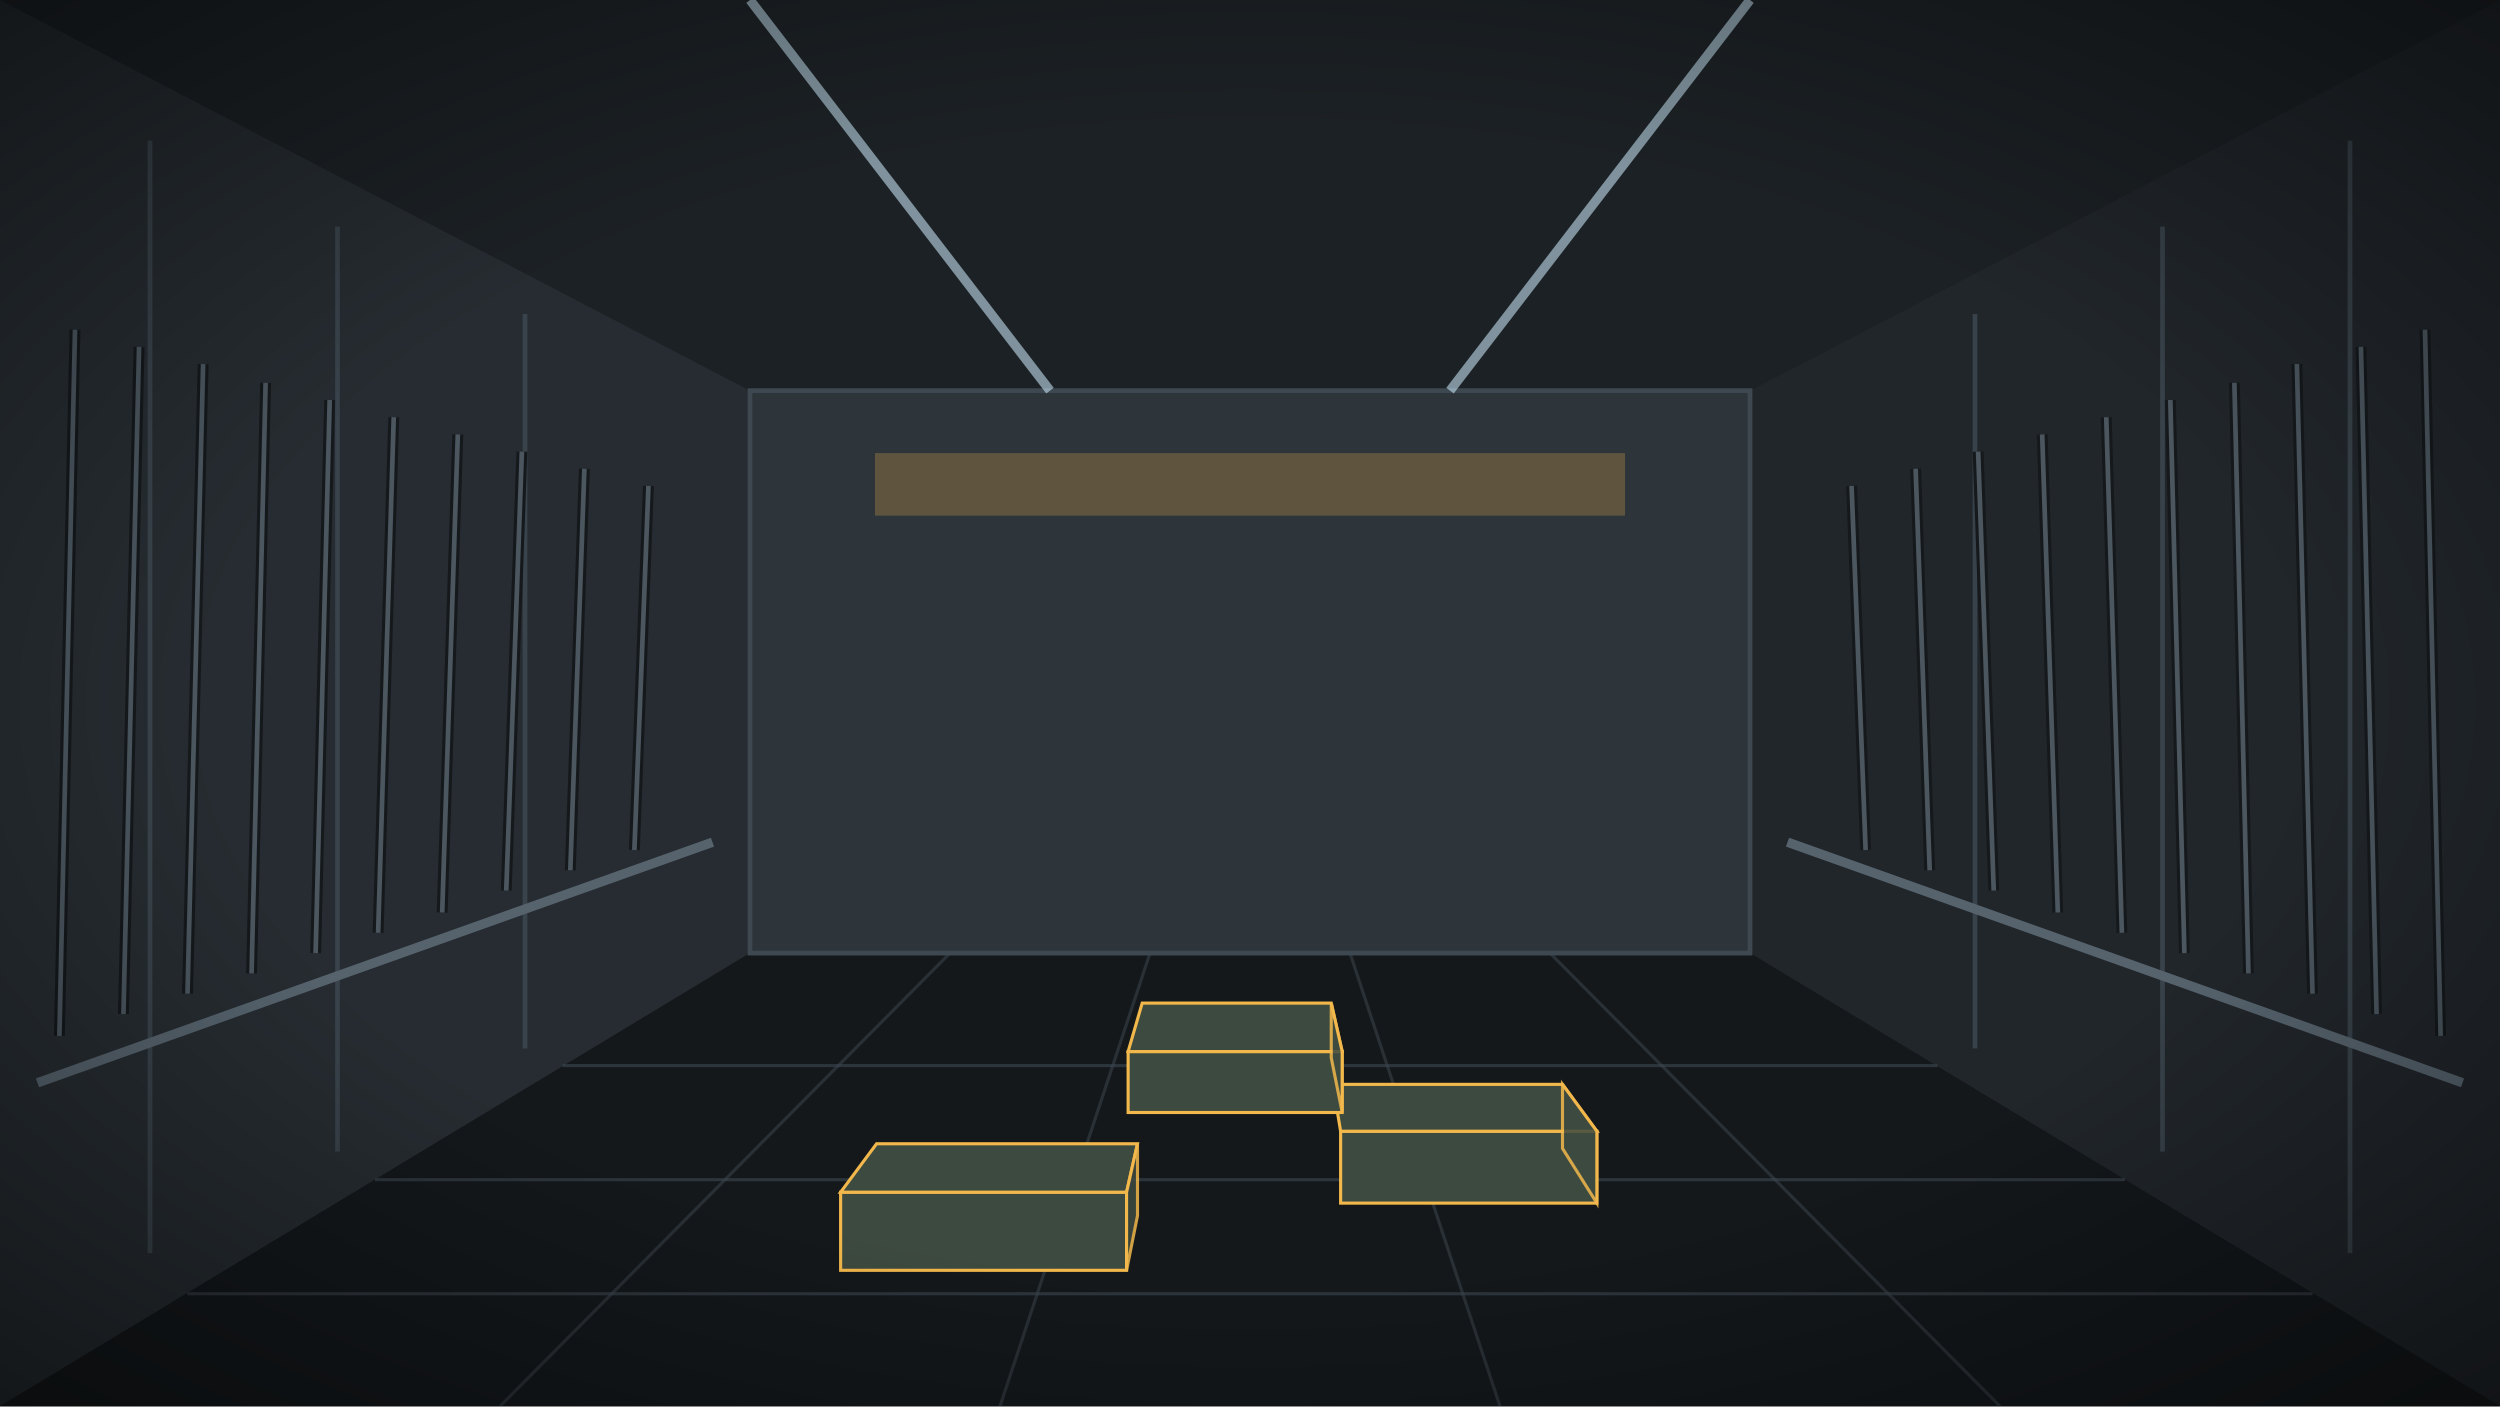
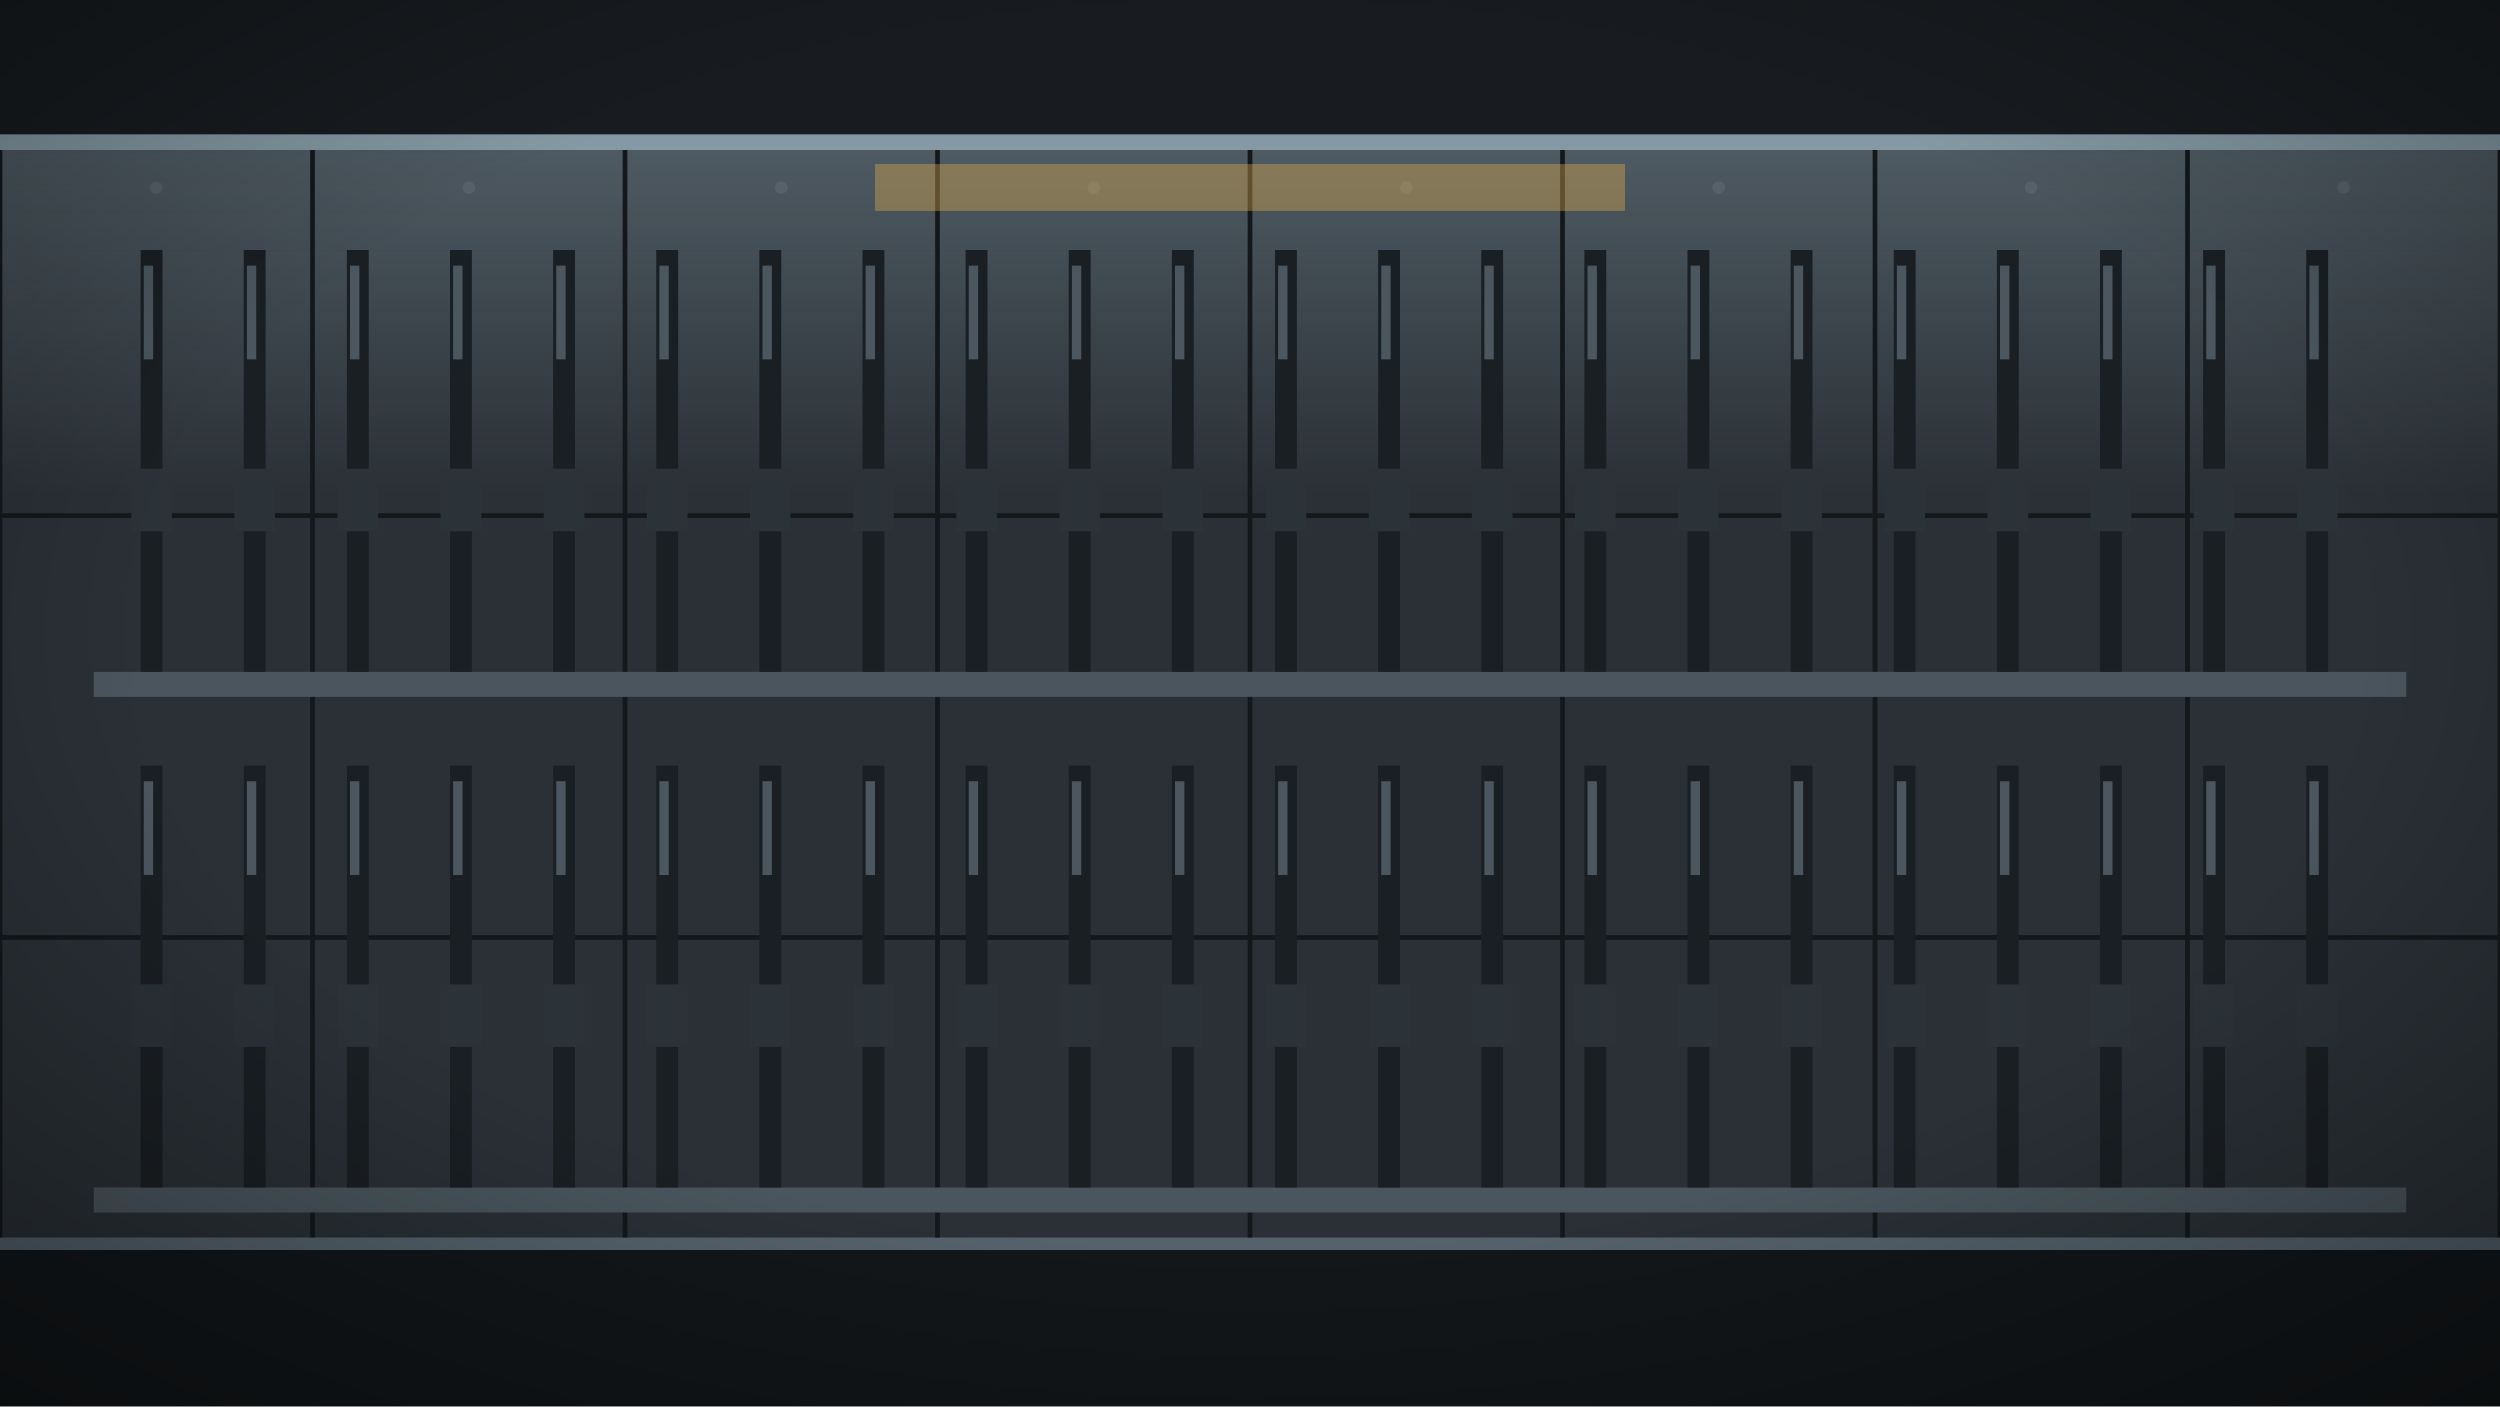
<svg xmlns="http://www.w3.org/2000/svg" viewBox="0 0 1600 900" preserveAspectRatio="xMidYMid slice">
  <defs>
-     <linearGradient id="sw" x1="0" y1="0" x2="0" y2="1">
-       <stop offset="0" stop-color="#9fe7ff" stop-opacity=".35" />
-       <stop offset="1" stop-color="#9fe7ff" stop-opacity="0" />
+     <linearGradient id="swiatlo" x1="0" y1="0" x2="0" y2="1">
+       <stop offset="0" stop-color="#cfefff" stop-opacity=".22" />
+       <stop offset="1" stop-color="#cfefff" stop-opacity="0" />
    </linearGradient>
-     <radialGradient id="cien" cx=".5" cy=".5" r=".75">
+     <radialGradient id="cien" cx=".5" cy=".45" r=".8">
      <stop offset=".55" stop-color="#000" stop-opacity="0" />
-       <stop offset="1" stop-color="#000" stop-opacity=".55" />
+       <stop offset="1" stop-color="#000" stop-opacity=".5" />
    </radialGradient>
  </defs>
-   <rect x="0" y="0" width="1600" height="900" fill="#14181b" />
-   <polygon points="0,0 1600,0 1120,250 480,250" fill="#1c2125" />
-   <polygon points="0,0 480,250 480,610 0,900" fill="#262c31" />
-   <polygon points="1600,0 1120,250 1120,610 1600,900" fill="#21262b" />
-   <polygon points="0,900 1600,900 1120,610 480,610" fill="#14181b" />
-   <rect x="480" y="250" width="640" height="360" fill="#2d343a" stroke="#3d4851" stroke-width="3" />
-   <line x1="480" y1="0" x2="672" y2="250" stroke="#cfefff" stroke-width="6" opacity="0.55" />
-   <line x1="1120" y1="0" x2="928" y2="250" stroke="#cfefff" stroke-width="6" opacity="0.55" />
-   <line x1="120" y1="828" x2="1480" y2="828" stroke="#3d4851" stroke-width="2" opacity="0.6" />
-   <line x1="240" y1="755" x2="1360" y2="755" stroke="#3d4851" stroke-width="2" opacity="0.6" />
-   <line x1="360" y1="682" x2="1240" y2="682" stroke="#3d4851" stroke-width="2" opacity="0.6" />
-   <line x1="320" y1="900" x2="608" y2="610" stroke="#3d4851" stroke-width="2" opacity="0.5" />
-   <line x1="640" y1="900" x2="736" y2="610" stroke="#3d4851" stroke-width="2" opacity="0.5" />
-   <line x1="960" y1="900" x2="864" y2="610" stroke="#3d4851" stroke-width="2" opacity="0.5" />
-   <line x1="1280" y1="900" x2="992" y2="610" stroke="#3d4851" stroke-width="2" opacity="0.5" />
-   <line x1="96" y1="802" x2="96" y2="90" stroke="#3d4851" stroke-width="3" opacity="0.8" />
-   <line x1="1504" y1="802" x2="1504" y2="90" stroke="#3d4851" stroke-width="3" opacity="0.8" />
-   <line x1="216" y1="737" x2="216" y2="145" stroke="#3d4851" stroke-width="3" opacity="0.8" />
-   <line x1="1384" y1="737" x2="1384" y2="145" stroke="#3d4851" stroke-width="3" opacity="0.8" />
-   <line x1="336" y1="671" x2="336" y2="201" stroke="#3d4851" stroke-width="3" opacity="0.8" />
-   <line x1="1264" y1="671" x2="1264" y2="201" stroke="#3d4851" stroke-width="3" opacity="0.8" />
-   <line x1="38" y1="663" x2="48" y2="211" stroke="#15191c" stroke-width="7" />
-   <line x1="38" y1="663" x2="48" y2="211" stroke="#4b565f" stroke-width="3" />
-   <line x1="79" y1="649" x2="89" y2="222" stroke="#15191c" stroke-width="7" />
-   <line x1="79" y1="649" x2="89" y2="222" stroke="#4b565f" stroke-width="3" />
-   <line x1="120" y1="636" x2="130" y2="233" stroke="#15191c" stroke-width="7" />
-   <line x1="120" y1="636" x2="130" y2="233" stroke="#4b565f" stroke-width="3" />
-   <line x1="161" y1="623" x2="170" y2="245" stroke="#15191c" stroke-width="7" />
-   <line x1="161" y1="623" x2="170" y2="245" stroke="#4b565f" stroke-width="3" />
-   <line x1="202" y1="610" x2="211" y2="256" stroke="#15191c" stroke-width="7" />
-   <line x1="202" y1="610" x2="211" y2="256" stroke="#4b565f" stroke-width="3" />
-   <line x1="242" y1="597" x2="252" y2="267" stroke="#15191c" stroke-width="7" />
-   <line x1="242" y1="597" x2="252" y2="267" stroke="#4b565f" stroke-width="3" />
-   <line x1="283" y1="584" x2="293" y2="278" stroke="#15191c" stroke-width="7" />
-   <line x1="283" y1="584" x2="293" y2="278" stroke="#4b565f" stroke-width="3" />
-   <line x1="324" y1="570" x2="334" y2="289" stroke="#15191c" stroke-width="7" />
-   <line x1="324" y1="570" x2="334" y2="289" stroke="#4b565f" stroke-width="3" />
-   <line x1="365" y1="557" x2="374" y2="300" stroke="#15191c" stroke-width="7" />
-   <line x1="365" y1="557" x2="374" y2="300" stroke="#4b565f" stroke-width="3" />
-   <line x1="406" y1="544" x2="415" y2="311" stroke="#15191c" stroke-width="7" />
-   <line x1="406" y1="544" x2="415" y2="311" stroke="#4b565f" stroke-width="3" />
-   <line x1="24" y1="693" x2="456" y2="539" stroke="#56636d" stroke-width="6" />
-   <line x1="1562" y1="663" x2="1552" y2="211" stroke="#15191c" stroke-width="7" />
-   <line x1="1562" y1="663" x2="1552" y2="211" stroke="#4b565f" stroke-width="3" />
-   <line x1="1521" y1="649" x2="1511" y2="222" stroke="#15191c" stroke-width="7" />
-   <line x1="1521" y1="649" x2="1511" y2="222" stroke="#4b565f" stroke-width="3" />
-   <line x1="1480" y1="636" x2="1470" y2="233" stroke="#15191c" stroke-width="7" />
-   <line x1="1480" y1="636" x2="1470" y2="233" stroke="#4b565f" stroke-width="3" />
-   <line x1="1439" y1="623" x2="1430" y2="245" stroke="#15191c" stroke-width="7" />
-   <line x1="1439" y1="623" x2="1430" y2="245" stroke="#4b565f" stroke-width="3" />
-   <line x1="1398" y1="610" x2="1389" y2="256" stroke="#15191c" stroke-width="7" />
-   <line x1="1398" y1="610" x2="1389" y2="256" stroke="#4b565f" stroke-width="3" />
-   <line x1="1358" y1="597" x2="1348" y2="267" stroke="#15191c" stroke-width="7" />
-   <line x1="1358" y1="597" x2="1348" y2="267" stroke="#4b565f" stroke-width="3" />
-   <line x1="1317" y1="584" x2="1307" y2="278" stroke="#15191c" stroke-width="7" />
-   <line x1="1317" y1="584" x2="1307" y2="278" stroke="#4b565f" stroke-width="3" />
-   <line x1="1276" y1="570" x2="1266" y2="289" stroke="#15191c" stroke-width="7" />
-   <line x1="1276" y1="570" x2="1266" y2="289" stroke="#4b565f" stroke-width="3" />
-   <line x1="1235" y1="557" x2="1226" y2="300" stroke="#15191c" stroke-width="7" />
-   <line x1="1235" y1="557" x2="1226" y2="300" stroke="#4b565f" stroke-width="3" />
-   <line x1="1194" y1="544" x2="1185" y2="311" stroke="#15191c" stroke-width="7" />
-   <line x1="1194" y1="544" x2="1185" y2="311" stroke="#4b565f" stroke-width="3" />
-   <line x1="1576" y1="693" x2="1144" y2="539" stroke="#56636d" stroke-width="6" />
-   <polygon points="538,813 721,813 721,763 538,763" fill="#3d4a3f" stroke="#f2b84b" stroke-width="2" />
-   <polygon points="538,763 721,763 728,732 561,732" fill="#3d4a3f" stroke="#f2b84b" stroke-width="2" />
-   <polygon points="721,813 728,778 728,732 721,763" fill="#3d4a3f" stroke="#f2b84b" stroke-width="2" opacity="0.85" />
-   <polygon points="858,770 1022,770 1022,724 858,724" fill="#3d4a3f" stroke="#f2b84b" stroke-width="2" />
-   <polygon points="858,724 1022,724 1000,694 853,694" fill="#3d4a3f" stroke="#f2b84b" stroke-width="2" />
-   <polygon points="1022,770 1000,735 1000,694 1022,724" fill="#3d4a3f" stroke="#f2b84b" stroke-width="2" opacity="0.85" />
-   <polygon points="722,712 859,712 859,673 722,673" fill="#3d4a3f" stroke="#f2b84b" stroke-width="2" />
-   <polygon points="722,673 859,673 852,642 731,642" fill="#3d4a3f" stroke="#f2b84b" stroke-width="2" />
-   <polygon points="859,712 852,677 852,642 859,673" fill="#3d4a3f" stroke="#f2b84b" stroke-width="2" opacity="0.85" />
-   <rect x="560" y="290" width="480" height="40" fill="#f2b84b" opacity="0.25" />
+   <g>
+     <rect x="0" y="0" width="1600" height="900" fill="#2a3036" />
+     <rect x="0" y="0" width="1600" height="86" fill="#181c20" />
+     <rect x="0" y="86" width="1600" height="10" fill="#cfefff" opacity="0.55" />
+     <rect x="0" y="96" width="1600" height="220" fill="url(#swiatlo)" />
+     <rect x="0" y="800" width="1600" height="100" fill="#13171a" />
+     <rect x="0" y="792" width="1600" height="8" fill="#56626b" />
+     <line x1="0" y1="96" x2="0" y2="792" stroke="#14181b" stroke-width="3" />
+     <line x1="200" y1="96" x2="200" y2="792" stroke="#14181b" stroke-width="3" />
+     <line x1="400" y1="96" x2="400" y2="792" stroke="#14181b" stroke-width="3" />
+     <line x1="600" y1="96" x2="600" y2="792" stroke="#14181b" stroke-width="3" />
+     <line x1="800" y1="96" x2="800" y2="792" stroke="#14181b" stroke-width="3" />
+     <line x1="1000" y1="96" x2="1000" y2="792" stroke="#14181b" stroke-width="3" />
+     <line x1="1200" y1="96" x2="1200" y2="792" stroke="#14181b" stroke-width="3" />
+     <line x1="1400" y1="96" x2="1400" y2="792" stroke="#14181b" stroke-width="3" />
+     <line x1="1600" y1="96" x2="1600" y2="792" stroke="#14181b" stroke-width="3" />
+     <line x1="0" y1="330" x2="1600" y2="330" stroke="#14181b" stroke-width="3" />
+     <line x1="0" y1="600" x2="1600" y2="600" stroke="#14181b" stroke-width="3" />
+     <circle cx="100" cy="120" r="4" fill="#56626b" />
+     <circle cx="100" cy="770" r="4" fill="#56626b" />
+     <circle cx="300" cy="120" r="4" fill="#56626b" />
+     <circle cx="300" cy="770" r="4" fill="#56626b" />
+     <circle cx="500" cy="120" r="4" fill="#56626b" />
+     <circle cx="500" cy="770" r="4" fill="#56626b" />
+     <circle cx="700" cy="120" r="4" fill="#56626b" />
+     <circle cx="700" cy="770" r="4" fill="#56626b" />
+     <circle cx="900" cy="120" r="4" fill="#56626b" />
+     <circle cx="900" cy="770" r="4" fill="#56626b" />
+     <circle cx="1100" cy="120" r="4" fill="#56626b" />
+     <circle cx="1100" cy="770" r="4" fill="#56626b" />
+     <circle cx="1300" cy="120" r="4" fill="#56626b" />
+     <circle cx="1300" cy="770" r="4" fill="#56626b" />
+     <circle cx="1500" cy="120" r="4" fill="#56626b" />
+     <circle cx="1500" cy="770" r="4" fill="#56626b" />
+     <rect x="60" y="430" width="1480" height="16" fill="#4a555d" />
+     <rect x="90" y="160" width="14" height="270" fill="#1a1f23" />
+     <rect x="84" y="300" width="26" height="40" fill="#2b3238" />
+     <rect x="92" y="170" width="6" height="60" fill="#4b565f" />
+     <rect x="156" y="160" width="14" height="270" fill="#1a1f23" />
+     <rect x="150" y="300" width="26" height="40" fill="#2b3238" />
+     <rect x="158" y="170" width="6" height="60" fill="#4b565f" />
+     <rect x="222" y="160" width="14" height="270" fill="#1a1f23" />
+     <rect x="216" y="300" width="26" height="40" fill="#2b3238" />
+     <rect x="224" y="170" width="6" height="60" fill="#4b565f" />
+     <rect x="288" y="160" width="14" height="270" fill="#1a1f23" />
+     <rect x="282" y="300" width="26" height="40" fill="#2b3238" />
+     <rect x="290" y="170" width="6" height="60" fill="#4b565f" />
+     <rect x="354" y="160" width="14" height="270" fill="#1a1f23" />
+     <rect x="348" y="300" width="26" height="40" fill="#2b3238" />
+     <rect x="356" y="170" width="6" height="60" fill="#4b565f" />
+     <rect x="420" y="160" width="14" height="270" fill="#1a1f23" />
+     <rect x="414" y="300" width="26" height="40" fill="#2b3238" />
+     <rect x="422" y="170" width="6" height="60" fill="#4b565f" />
+     <rect x="486" y="160" width="14" height="270" fill="#1a1f23" />
+     <rect x="480" y="300" width="26" height="40" fill="#2b3238" />
+     <rect x="488" y="170" width="6" height="60" fill="#4b565f" />
+     <rect x="552" y="160" width="14" height="270" fill="#1a1f23" />
+     <rect x="546" y="300" width="26" height="40" fill="#2b3238" />
+     <rect x="554" y="170" width="6" height="60" fill="#4b565f" />
+     <rect x="618" y="160" width="14" height="270" fill="#1a1f23" />
+     <rect x="612" y="300" width="26" height="40" fill="#2b3238" />
+     <rect x="620" y="170" width="6" height="60" fill="#4b565f" />
+     <rect x="684" y="160" width="14" height="270" fill="#1a1f23" />
+     <rect x="678" y="300" width="26" height="40" fill="#2b3238" />
+     <rect x="686" y="170" width="6" height="60" fill="#4b565f" />
+     <rect x="750" y="160" width="14" height="270" fill="#1a1f23" />
+     <rect x="744" y="300" width="26" height="40" fill="#2b3238" />
+     <rect x="752" y="170" width="6" height="60" fill="#4b565f" />
+     <rect x="816" y="160" width="14" height="270" fill="#1a1f23" />
+     <rect x="810" y="300" width="26" height="40" fill="#2b3238" />
+     <rect x="818" y="170" width="6" height="60" fill="#4b565f" />
+     <rect x="882" y="160" width="14" height="270" fill="#1a1f23" />
+     <rect x="876" y="300" width="26" height="40" fill="#2b3238" />
+     <rect x="884" y="170" width="6" height="60" fill="#4b565f" />
+     <rect x="948" y="160" width="14" height="270" fill="#1a1f23" />
+     <rect x="942" y="300" width="26" height="40" fill="#2b3238" />
+     <rect x="950" y="170" width="6" height="60" fill="#4b565f" />
+     <rect x="1014" y="160" width="14" height="270" fill="#1a1f23" />
+     <rect x="1008" y="300" width="26" height="40" fill="#2b3238" />
+     <rect x="1016" y="170" width="6" height="60" fill="#4b565f" />
+     <rect x="1080" y="160" width="14" height="270" fill="#1a1f23" />
+     <rect x="1074" y="300" width="26" height="40" fill="#2b3238" />
+     <rect x="1082" y="170" width="6" height="60" fill="#4b565f" />
+     <rect x="1146" y="160" width="14" height="270" fill="#1a1f23" />
+     <rect x="1140" y="300" width="26" height="40" fill="#2b3238" />
+     <rect x="1148" y="170" width="6" height="60" fill="#4b565f" />
+     <rect x="1212" y="160" width="14" height="270" fill="#1a1f23" />
+     <rect x="1206" y="300" width="26" height="40" fill="#2b3238" />
+     <rect x="1214" y="170" width="6" height="60" fill="#4b565f" />
+     <rect x="1278" y="160" width="14" height="270" fill="#1a1f23" />
+     <rect x="1272" y="300" width="26" height="40" fill="#2b3238" />
+     <rect x="1280" y="170" width="6" height="60" fill="#4b565f" />
+     <rect x="1344" y="160" width="14" height="270" fill="#1a1f23" />
+     <rect x="1338" y="300" width="26" height="40" fill="#2b3238" />
+     <rect x="1346" y="170" width="6" height="60" fill="#4b565f" />
+     <rect x="1410" y="160" width="14" height="270" fill="#1a1f23" />
+     <rect x="1404" y="300" width="26" height="40" fill="#2b3238" />
+     <rect x="1412" y="170" width="6" height="60" fill="#4b565f" />
+     <rect x="1476" y="160" width="14" height="270" fill="#1a1f23" />
+     <rect x="1470" y="300" width="26" height="40" fill="#2b3238" />
+     <rect x="1478" y="170" width="6" height="60" fill="#4b565f" />
+     <rect x="60" y="760" width="1480" height="16" fill="#4a555d" />
+     <rect x="90" y="490" width="14" height="270" fill="#1a1f23" />
+     <rect x="84" y="630" width="26" height="40" fill="#2b3238" />
+     <rect x="92" y="500" width="6" height="60" fill="#4b565f" />
+     <rect x="156" y="490" width="14" height="270" fill="#1a1f23" />
+     <rect x="150" y="630" width="26" height="40" fill="#2b3238" />
+     <rect x="158" y="500" width="6" height="60" fill="#4b565f" />
+     <rect x="222" y="490" width="14" height="270" fill="#1a1f23" />
+     <rect x="216" y="630" width="26" height="40" fill="#2b3238" />
+     <rect x="224" y="500" width="6" height="60" fill="#4b565f" />
+     <rect x="288" y="490" width="14" height="270" fill="#1a1f23" />
+     <rect x="282" y="630" width="26" height="40" fill="#2b3238" />
+     <rect x="290" y="500" width="6" height="60" fill="#4b565f" />
+     <rect x="354" y="490" width="14" height="270" fill="#1a1f23" />
+     <rect x="348" y="630" width="26" height="40" fill="#2b3238" />
+     <rect x="356" y="500" width="6" height="60" fill="#4b565f" />
+     <rect x="420" y="490" width="14" height="270" fill="#1a1f23" />
+     <rect x="414" y="630" width="26" height="40" fill="#2b3238" />
+     <rect x="422" y="500" width="6" height="60" fill="#4b565f" />
+     <rect x="486" y="490" width="14" height="270" fill="#1a1f23" />
+     <rect x="480" y="630" width="26" height="40" fill="#2b3238" />
+     <rect x="488" y="500" width="6" height="60" fill="#4b565f" />
+     <rect x="552" y="490" width="14" height="270" fill="#1a1f23" />
+     <rect x="546" y="630" width="26" height="40" fill="#2b3238" />
+     <rect x="554" y="500" width="6" height="60" fill="#4b565f" />
+     <rect x="618" y="490" width="14" height="270" fill="#1a1f23" />
+     <rect x="612" y="630" width="26" height="40" fill="#2b3238" />
+     <rect x="620" y="500" width="6" height="60" fill="#4b565f" />
+     <rect x="684" y="490" width="14" height="270" fill="#1a1f23" />
+     <rect x="678" y="630" width="26" height="40" fill="#2b3238" />
+     <rect x="686" y="500" width="6" height="60" fill="#4b565f" />
+     <rect x="750" y="490" width="14" height="270" fill="#1a1f23" />
+     <rect x="744" y="630" width="26" height="40" fill="#2b3238" />
+     <rect x="752" y="500" width="6" height="60" fill="#4b565f" />
+     <rect x="816" y="490" width="14" height="270" fill="#1a1f23" />
+     <rect x="810" y="630" width="26" height="40" fill="#2b3238" />
+     <rect x="818" y="500" width="6" height="60" fill="#4b565f" />
+     <rect x="882" y="490" width="14" height="270" fill="#1a1f23" />
+     <rect x="876" y="630" width="26" height="40" fill="#2b3238" />
+     <rect x="884" y="500" width="6" height="60" fill="#4b565f" />
+     <rect x="948" y="490" width="14" height="270" fill="#1a1f23" />
+     <rect x="942" y="630" width="26" height="40" fill="#2b3238" />
+     <rect x="950" y="500" width="6" height="60" fill="#4b565f" />
+     <rect x="1014" y="490" width="14" height="270" fill="#1a1f23" />
+     <rect x="1008" y="630" width="26" height="40" fill="#2b3238" />
+     <rect x="1016" y="500" width="6" height="60" fill="#4b565f" />
+     <rect x="1080" y="490" width="14" height="270" fill="#1a1f23" />
+     <rect x="1074" y="630" width="26" height="40" fill="#2b3238" />
+     <rect x="1082" y="500" width="6" height="60" fill="#4b565f" />
+     <rect x="1146" y="490" width="14" height="270" fill="#1a1f23" />
+     <rect x="1140" y="630" width="26" height="40" fill="#2b3238" />
+     <rect x="1148" y="500" width="6" height="60" fill="#4b565f" />
+     <rect x="1212" y="490" width="14" height="270" fill="#1a1f23" />
+     <rect x="1206" y="630" width="26" height="40" fill="#2b3238" />
+     <rect x="1214" y="500" width="6" height="60" fill="#4b565f" />
+     <rect x="1278" y="490" width="14" height="270" fill="#1a1f23" />
+     <rect x="1272" y="630" width="26" height="40" fill="#2b3238" />
+     <rect x="1280" y="500" width="6" height="60" fill="#4b565f" />
+     <rect x="1344" y="490" width="14" height="270" fill="#1a1f23" />
+     <rect x="1338" y="630" width="26" height="40" fill="#2b3238" />
+     <rect x="1346" y="500" width="6" height="60" fill="#4b565f" />
+     <rect x="1410" y="490" width="14" height="270" fill="#1a1f23" />
+     <rect x="1404" y="630" width="26" height="40" fill="#2b3238" />
+     <rect x="1412" y="500" width="6" height="60" fill="#4b565f" />
+     <rect x="1476" y="490" width="14" height="270" fill="#1a1f23" />
+     <rect x="1470" y="630" width="26" height="40" fill="#2b3238" />
+     <rect x="1478" y="500" width="6" height="60" fill="#4b565f" />
+     <rect x="560" y="105" width="480" height="30" fill="#f2b84b" opacity="0.35" />
+   </g>
  <rect x="0" y="0" width="1600" height="900" fill="url(#cien)" />
</svg>
